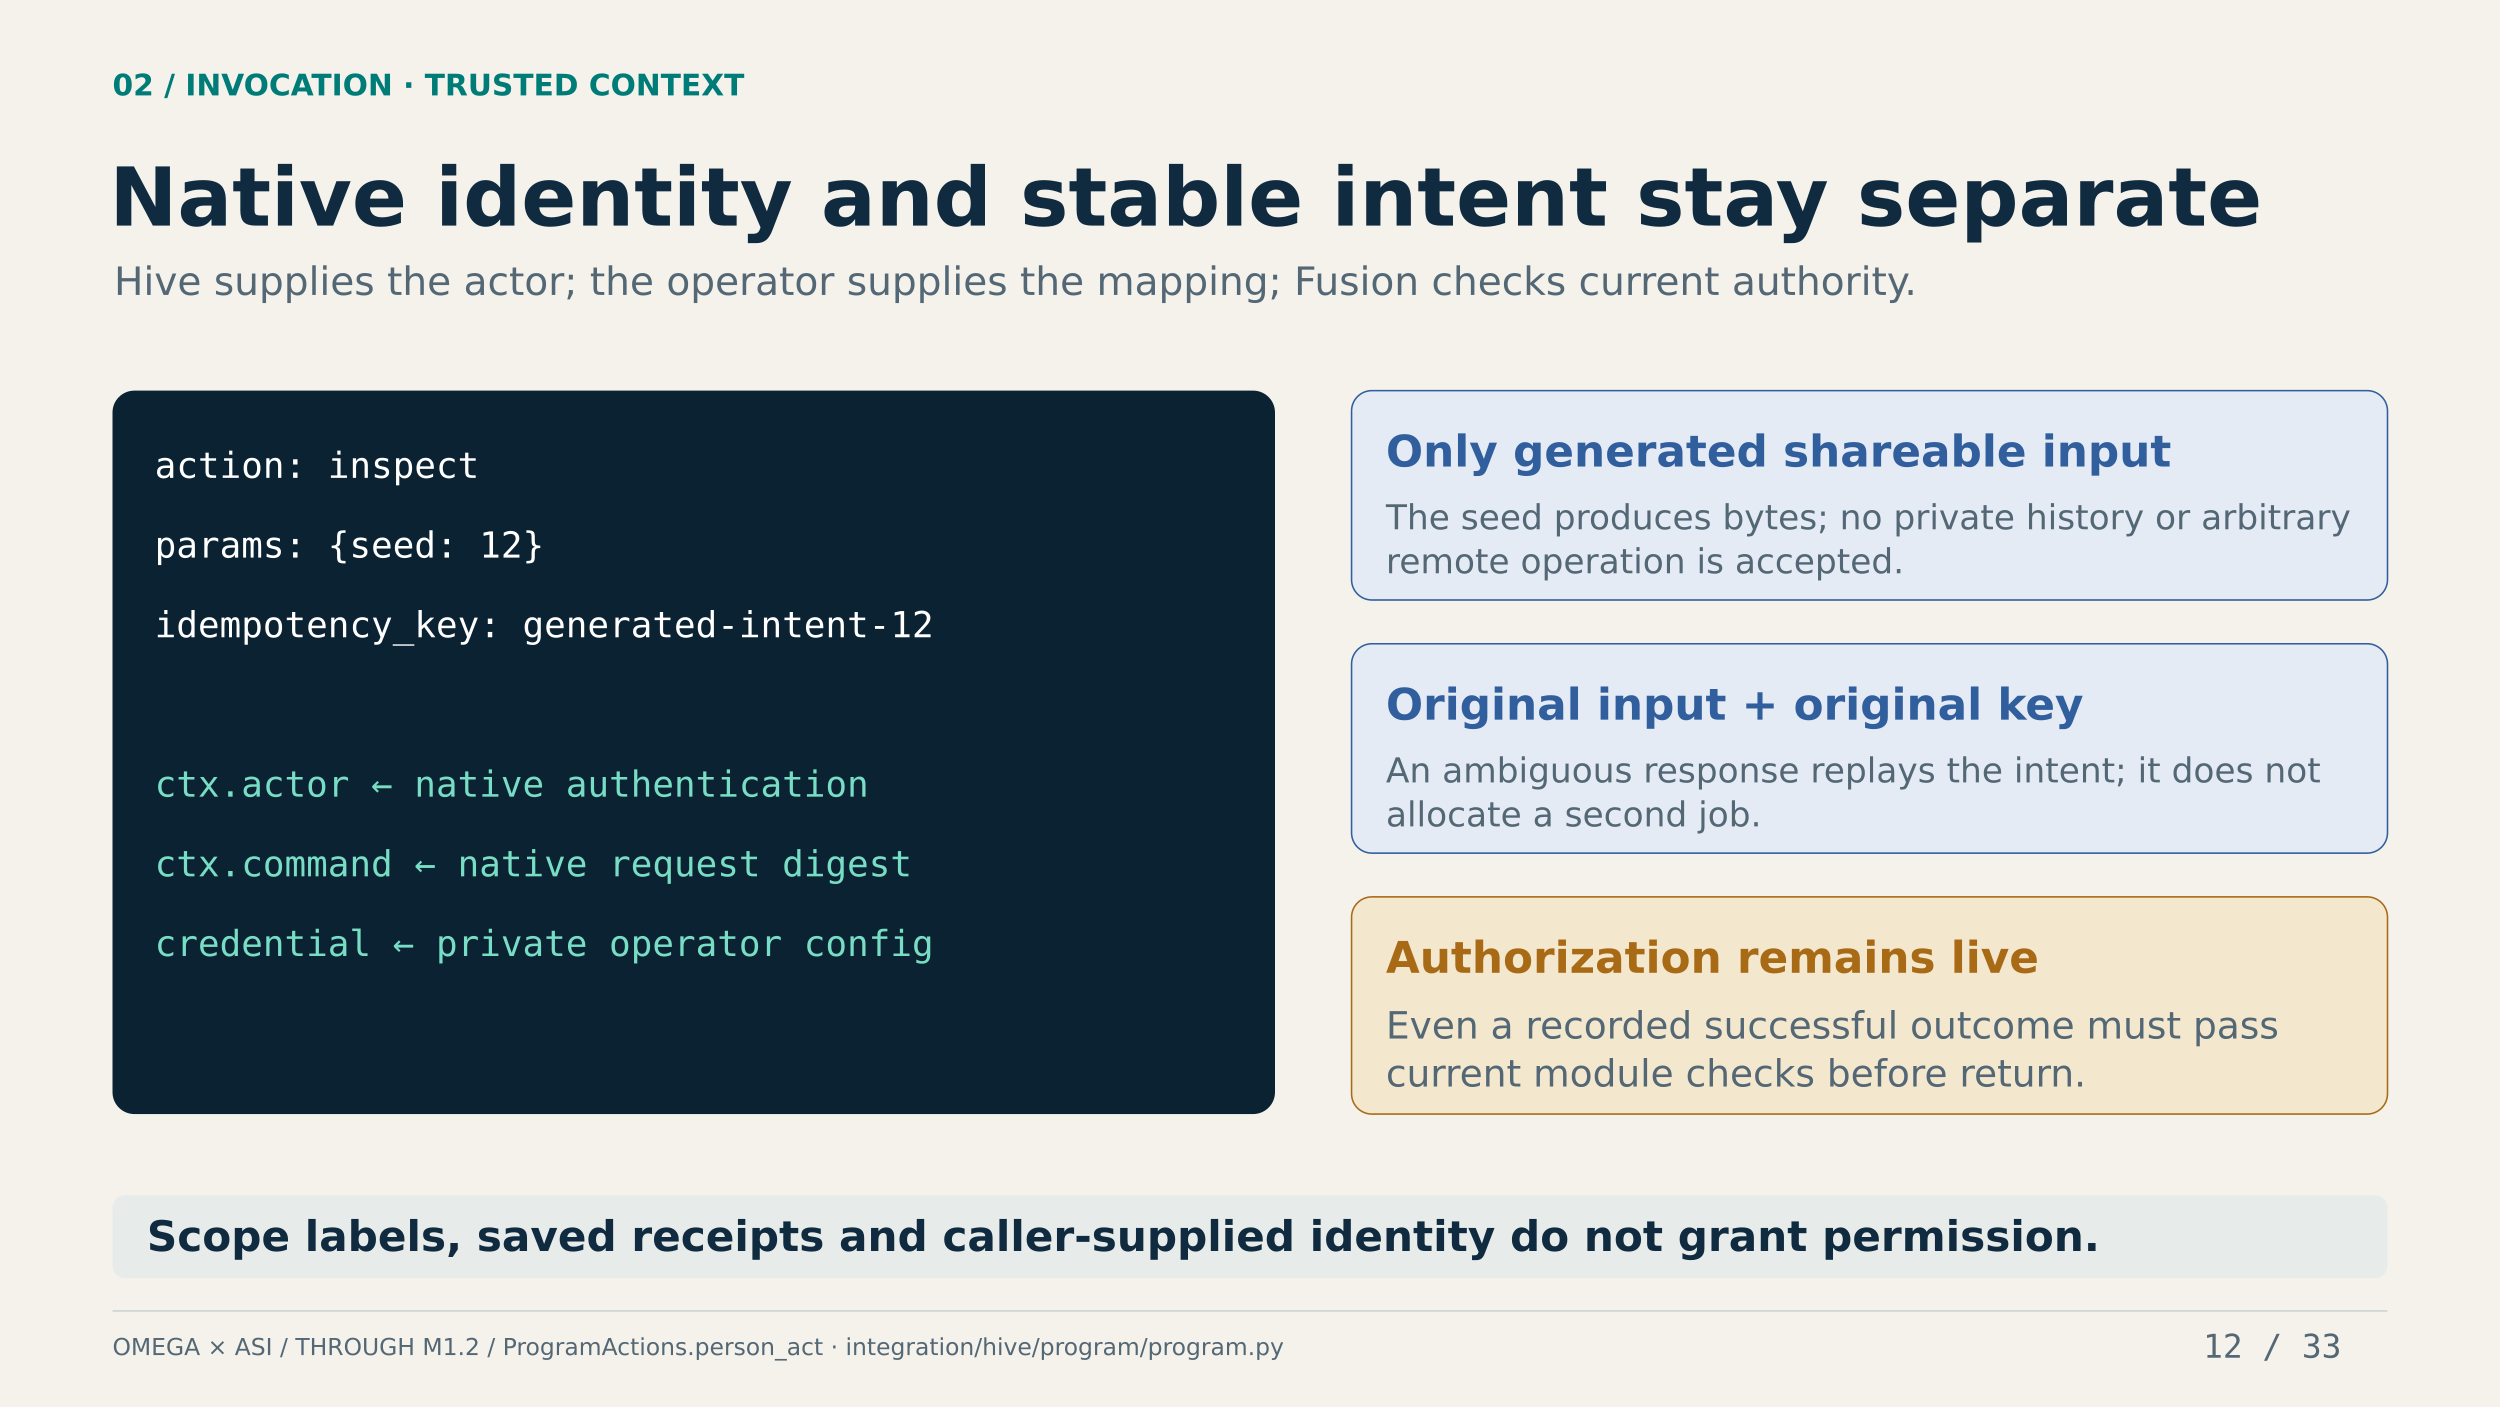
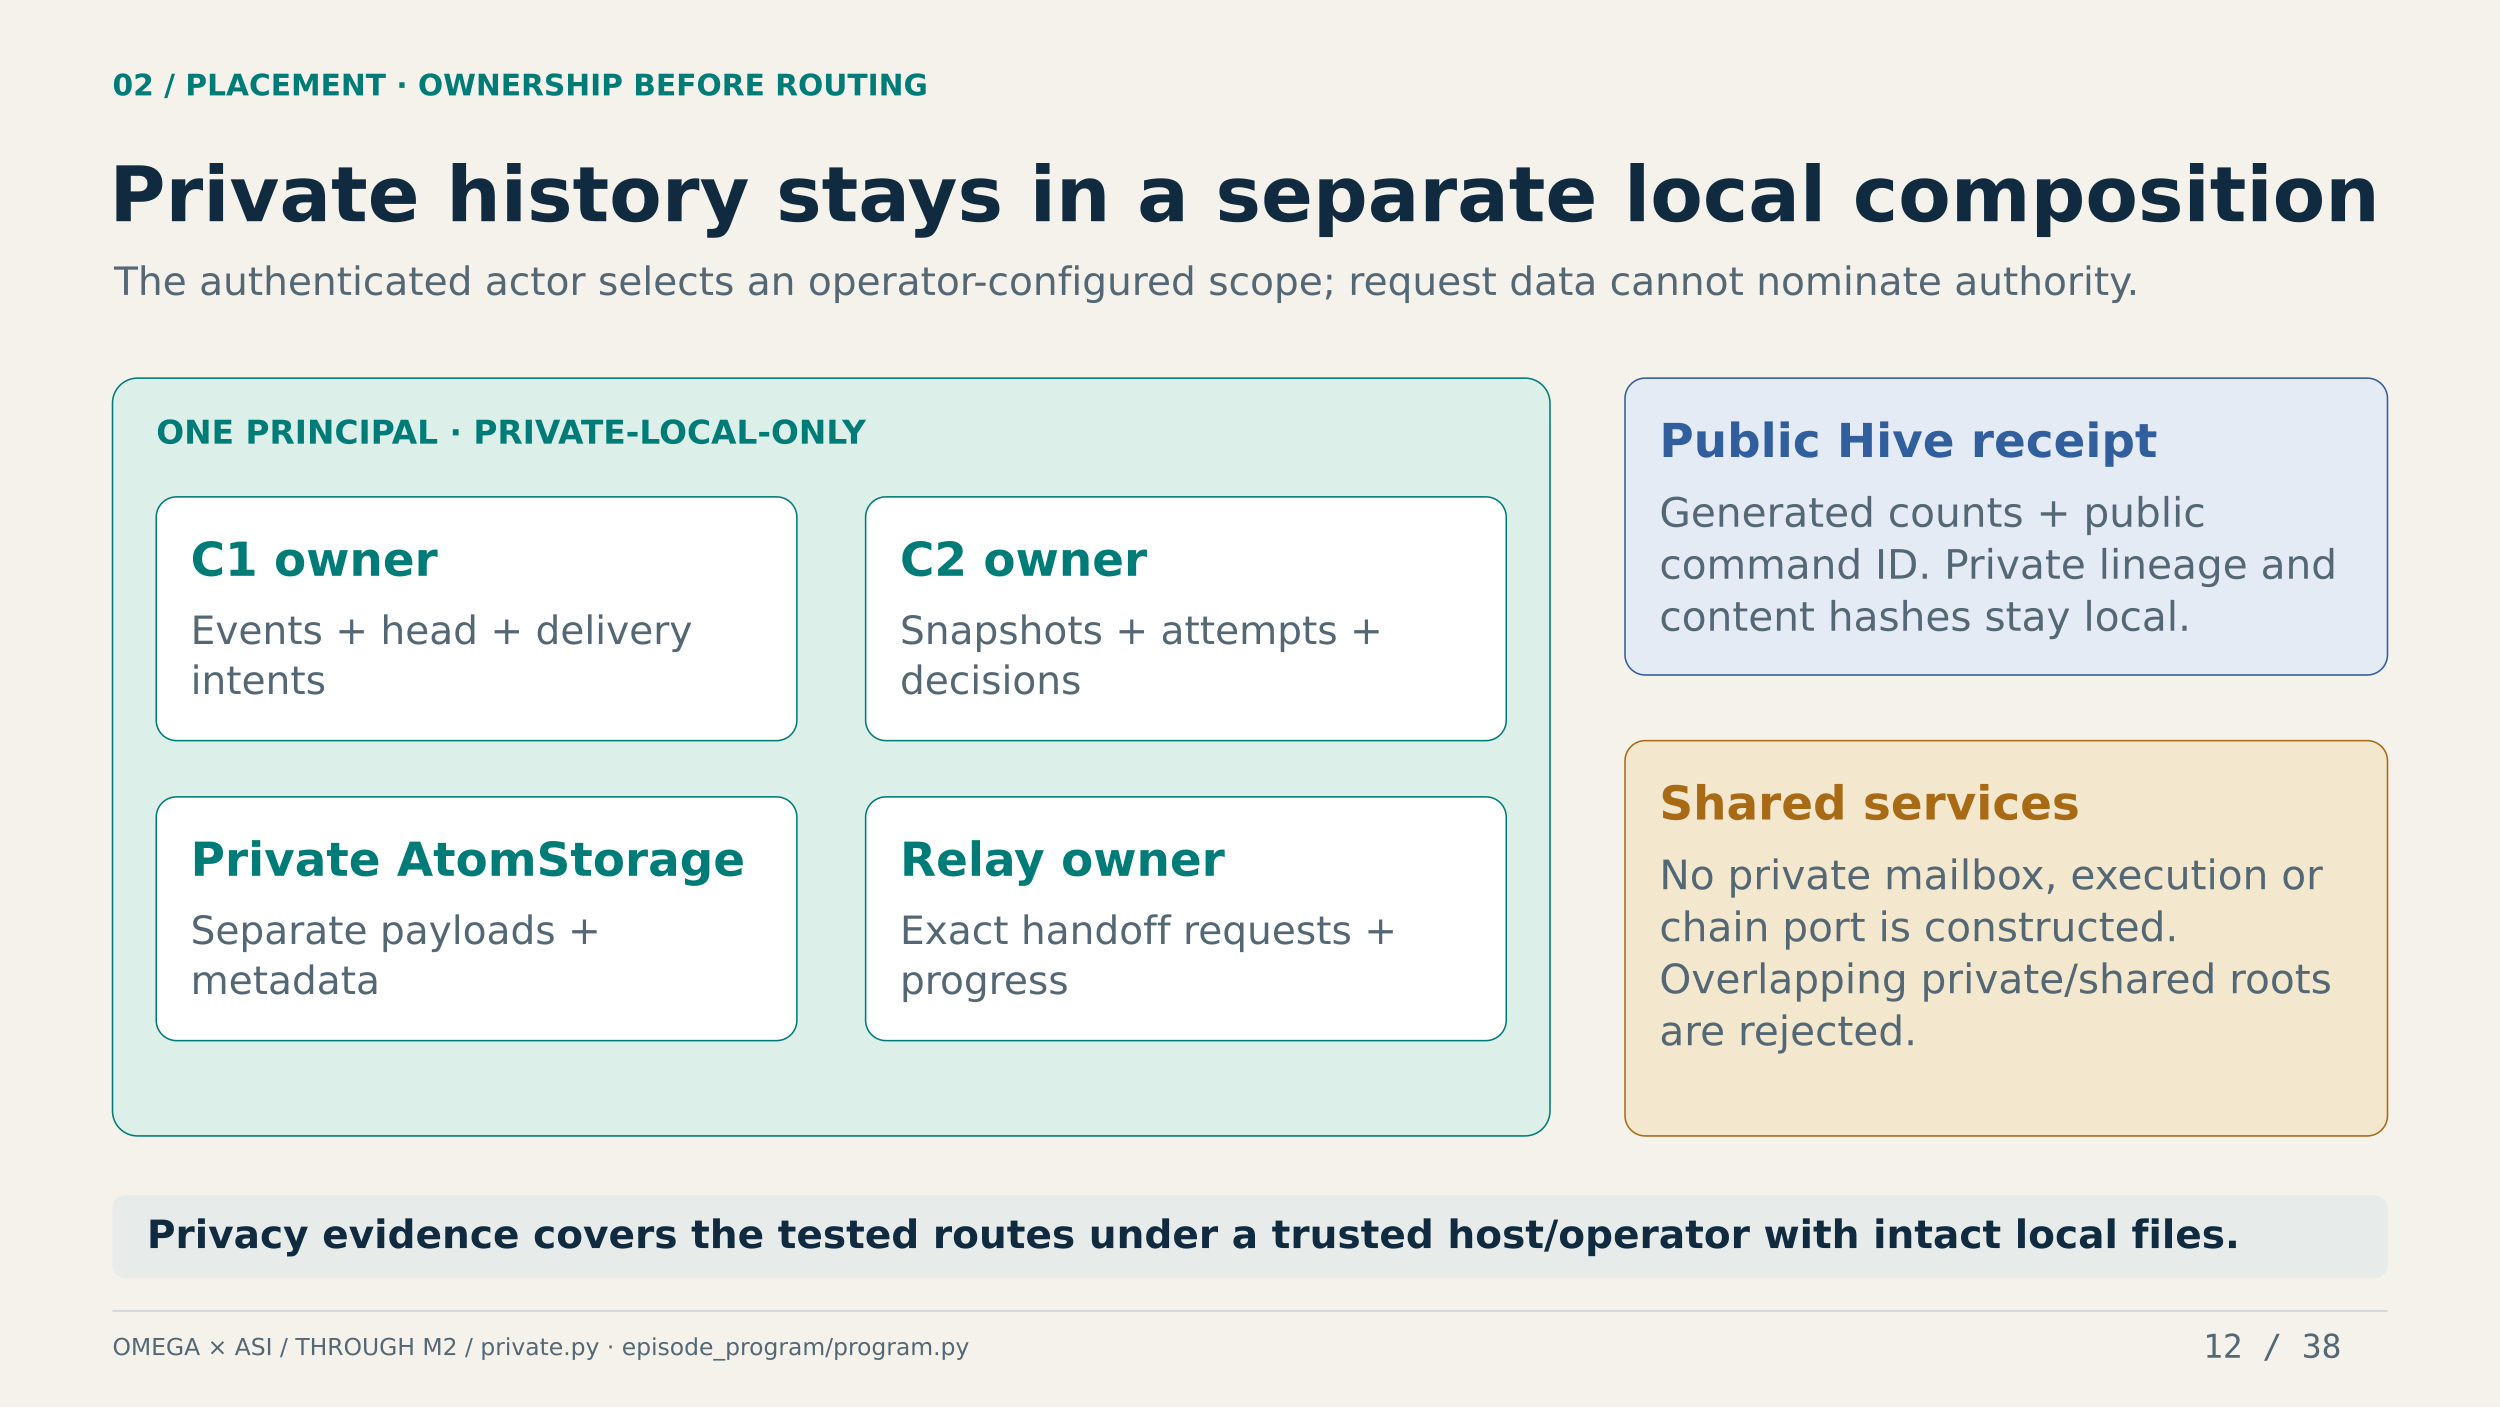
<svg xmlns="http://www.w3.org/2000/svg" width="1600" height="900" viewBox="0 0 1600 900" role="img" aria-labelledby="title desc">
  <rect width="1600" height="900" fill="#F4F2EB" />
-   <text x="72" y="61.05" font-family="DejaVu Sans" font-size="19" font-weight="700" fill="#007C78">02 / INVOCATION · TRUSTED CONTEXT</text>
-   <text x="70" y="144.4" font-family="DejaVu Sans" font-size="52" font-weight="700" fill="#102B3F">Native identity and stable intent stay separate</text>
-   <text x="73" y="188.75" font-family="DejaVu Sans" font-size="25" font-weight="400" fill="#536775">Hive supplies the actor; the operator supplies the mapping; Fusion checks current authority.</text>
-   <rect x="72" y="250" width="744" height="463" rx="14" fill="#0B2233" />
-   <text x="99" y="305.85" font-family="DejaVu Sans Mono" font-size="23" font-weight="400" fill="#FFFFFF">action: inspect</text>
-   <text x="99" y="356.85" font-family="DejaVu Sans Mono" font-size="23" font-weight="400" fill="#FFFFFF">params: {seed: 12}</text>
-   <text x="99" y="407.85" font-family="DejaVu Sans Mono" font-size="23" font-weight="400" fill="#FFFFFF">idempotency_key: generated-intent-12</text>
-   <text x="99" y="458.85" font-family="DejaVu Sans Mono" font-size="23" font-weight="400" fill="#FFFFFF" />
-   <text x="99" y="509.85" font-family="DejaVu Sans Mono" font-size="23" font-weight="400" fill="#77DDC4">ctx.actor ← native authentication</text>
-   <text x="99" y="560.85" font-family="DejaVu Sans Mono" font-size="23" font-weight="400" fill="#77DDC4">ctx.command ← native request digest</text>
-   <text x="99" y="611.85" font-family="DejaVu Sans Mono" font-size="23" font-weight="400" fill="#77DDC4">credential ← private operator config</text>
-   <rect x="865" y="250" width="663" height="134" rx="13" fill="#E4EBF5" stroke="#315E9C" />
-   <text x="887" y="298.6" font-family="DejaVu Sans" font-size="28" font-weight="700" fill="#315E9C">Only generated shareable input</text>
-   <text x="887" y="338.74" font-family="DejaVu Sans" font-size="22" font-weight="400" fill="#536775">The seed produces bytes; no private history or arbitrary</text>
-   <text x="887" y="366.9" font-family="DejaVu Sans" font-size="22" font-weight="400" fill="#536775">remote operation is accepted.</text>
-   <rect x="865" y="412" width="663" height="134" rx="13" fill="#E4EBF5" stroke="#315E9C" />
-   <text x="887" y="460.6" font-family="DejaVu Sans" font-size="28" font-weight="700" fill="#315E9C">Original input + original key</text>
-   <text x="887" y="500.74" font-family="DejaVu Sans" font-size="22" font-weight="400" fill="#536775">An ambiguous response replays the intent; it does not</text>
-   <text x="887" y="528.9" font-family="DejaVu Sans" font-size="22" font-weight="400" fill="#536775">allocate a second job.</text>
-   <rect x="865" y="574" width="663" height="139" rx="13" fill="#F3E7CE" stroke="#A86A15" />
-   <text x="887" y="622.6" font-family="DejaVu Sans" font-size="28" font-weight="700" fill="#A86A15">Authorization remains live</text>
-   <text x="887" y="664.64" font-family="DejaVu Sans" font-size="24" font-weight="400" fill="#536775">Even a recorded successful outcome must pass</text>
-   <text x="887" y="695.36" font-family="DejaVu Sans" font-size="24" font-weight="400" fill="#536775">current module checks before return.</text>
+   <text x="72" y="61.05" font-family="DejaVu Sans" font-size="19" font-weight="700" fill="#007C78">02 / PLACEMENT · OWNERSHIP BEFORE ROUTING</text>
+   <text x="70" y="141.55" font-family="DejaVu Sans" font-size="49" font-weight="700" fill="#102B3F">Private history stays in a separate local composition</text>
+   <text x="73" y="188.75" font-family="DejaVu Sans" font-size="25" font-weight="400" fill="#536775">The authenticated actor selects an operator-configured scope; request data cannot nominate authority.</text>
+   <rect x="72" y="242" width="920" height="485" rx="16" fill="#DCEFE8" stroke="#007C78" />
+   <text x="100" y="283.95" font-family="DejaVu Sans" font-size="21" font-weight="700" fill="#007C78">ONE PRINCIPAL · PRIVATE-LOCAL-ONLY</text>
+   <rect x="100" y="318" width="410" height="156" rx="13" fill="#FFFFFF" stroke="#007C78" />
+   <text x="122" y="368.5" font-family="DejaVu Sans" font-size="30" font-weight="700" fill="#007C78">C1 owner</text>
+   <text x="122" y="412.15" font-family="DejaVu Sans" font-size="25" font-weight="400" fill="#536775">Events + head + delivery</text>
+   <text x="122" y="444.15" font-family="DejaVu Sans" font-size="25" font-weight="400" fill="#536775">intents</text>
+   <rect x="554" y="318" width="410" height="156" rx="13" fill="#FFFFFF" stroke="#007C78" />
+   <text x="576" y="368.5" font-family="DejaVu Sans" font-size="30" font-weight="700" fill="#007C78">C2 owner</text>
+   <text x="576" y="412.15" font-family="DejaVu Sans" font-size="25" font-weight="400" fill="#536775">Snapshots + attempts +</text>
+   <text x="576" y="444.15" font-family="DejaVu Sans" font-size="25" font-weight="400" fill="#536775">decisions</text>
+   <rect x="100" y="510" width="410" height="156" rx="13" fill="#FFFFFF" stroke="#007C78" />
+   <text x="122" y="560.5" font-family="DejaVu Sans" font-size="30" font-weight="700" fill="#007C78">Private AtomStorage</text>
+   <text x="122" y="604.15" font-family="DejaVu Sans" font-size="25" font-weight="400" fill="#536775">Separate payloads +</text>
+   <text x="122" y="636.15" font-family="DejaVu Sans" font-size="25" font-weight="400" fill="#536775">metadata</text>
+   <rect x="554" y="510" width="410" height="156" rx="13" fill="#FFFFFF" stroke="#007C78" />
+   <text x="576" y="560.5" font-family="DejaVu Sans" font-size="30" font-weight="700" fill="#007C78">Relay owner</text>
+   <text x="576" y="604.15" font-family="DejaVu Sans" font-size="25" font-weight="400" fill="#536775">Exact handoff requests +</text>
+   <text x="576" y="636.15" font-family="DejaVu Sans" font-size="25" font-weight="400" fill="#536775">progress</text>
+   <rect x="1040" y="242" width="488" height="190" rx="13" fill="#E4EBF5" stroke="#315E9C" />
+   <text x="1062" y="292.5" font-family="DejaVu Sans" font-size="30" font-weight="700" fill="#315E9C">Public Hive receipt</text>
+   <text x="1062" y="337.1" font-family="DejaVu Sans" font-size="26" font-weight="400" fill="#536775">Generated counts + public</text>
+   <text x="1062" y="370.38" font-family="DejaVu Sans" font-size="26" font-weight="400" fill="#536775">command ID. Private lineage and</text>
+   <text x="1062" y="403.66" font-family="DejaVu Sans" font-size="26" font-weight="400" fill="#536775">content hashes stay local.</text>
+   <rect x="1040" y="474" width="488" height="253" rx="13" fill="#F3E7CE" stroke="#A86A15" />
+   <text x="1062" y="524.5" font-family="DejaVu Sans" font-size="30" font-weight="700" fill="#A86A15">Shared services</text>
+   <text x="1062" y="569.1" font-family="DejaVu Sans" font-size="26" font-weight="400" fill="#536775">No private mailbox, execution or</text>
+   <text x="1062" y="602.38" font-family="DejaVu Sans" font-size="26" font-weight="400" fill="#536775">chain port is constructed.</text>
+   <text x="1062" y="635.66" font-family="DejaVu Sans" font-size="26" font-weight="400" fill="#536775">Overlapping private/shared roots</text>
+   <text x="1062" y="668.94" font-family="DejaVu Sans" font-size="26" font-weight="400" fill="#536775">are rejected.</text>
  <rect x="72" y="765" width="1456" height="53" rx="8" fill="#E7ECEB" />
-   <text x="94" y="800.65" font-family="DejaVu Sans" font-size="27" font-weight="700" fill="#102B3F">Scope labels, saved receipts and caller-supplied identity do not grant permission.</text>
+   <text x="94" y="798.75" font-family="DejaVu Sans" font-size="25" font-weight="700" fill="#102B3F">Privacy evidence covers the tested routes under a trusted host/operator with intact local files.</text>
  <line x1="72" y1="839" x2="1528" y2="839" stroke="#C9D2D4" stroke-width="1" />
-   <text x="72" y="867.25" font-family="DejaVu Sans" font-size="15" font-weight="400" fill="#536775">OMEGA × ASI / THROUGH M1.2 / ProgramActions.person_act · integration/hive/program/program.py</text>
-   <text x="1410" y="868.95" font-family="DejaVu Sans Mono" font-size="21" font-weight="400" fill="#536775">12 / 33</text>
+   <text x="72" y="867.25" font-family="DejaVu Sans" font-size="15" font-weight="400" fill="#536775">OMEGA × ASI / THROUGH M2 / private.py · episode_program/program.py</text>
+   <text x="1410" y="868.95" font-family="DejaVu Sans Mono" font-size="21" font-weight="400" fill="#536775">12 / 38</text>
</svg>
